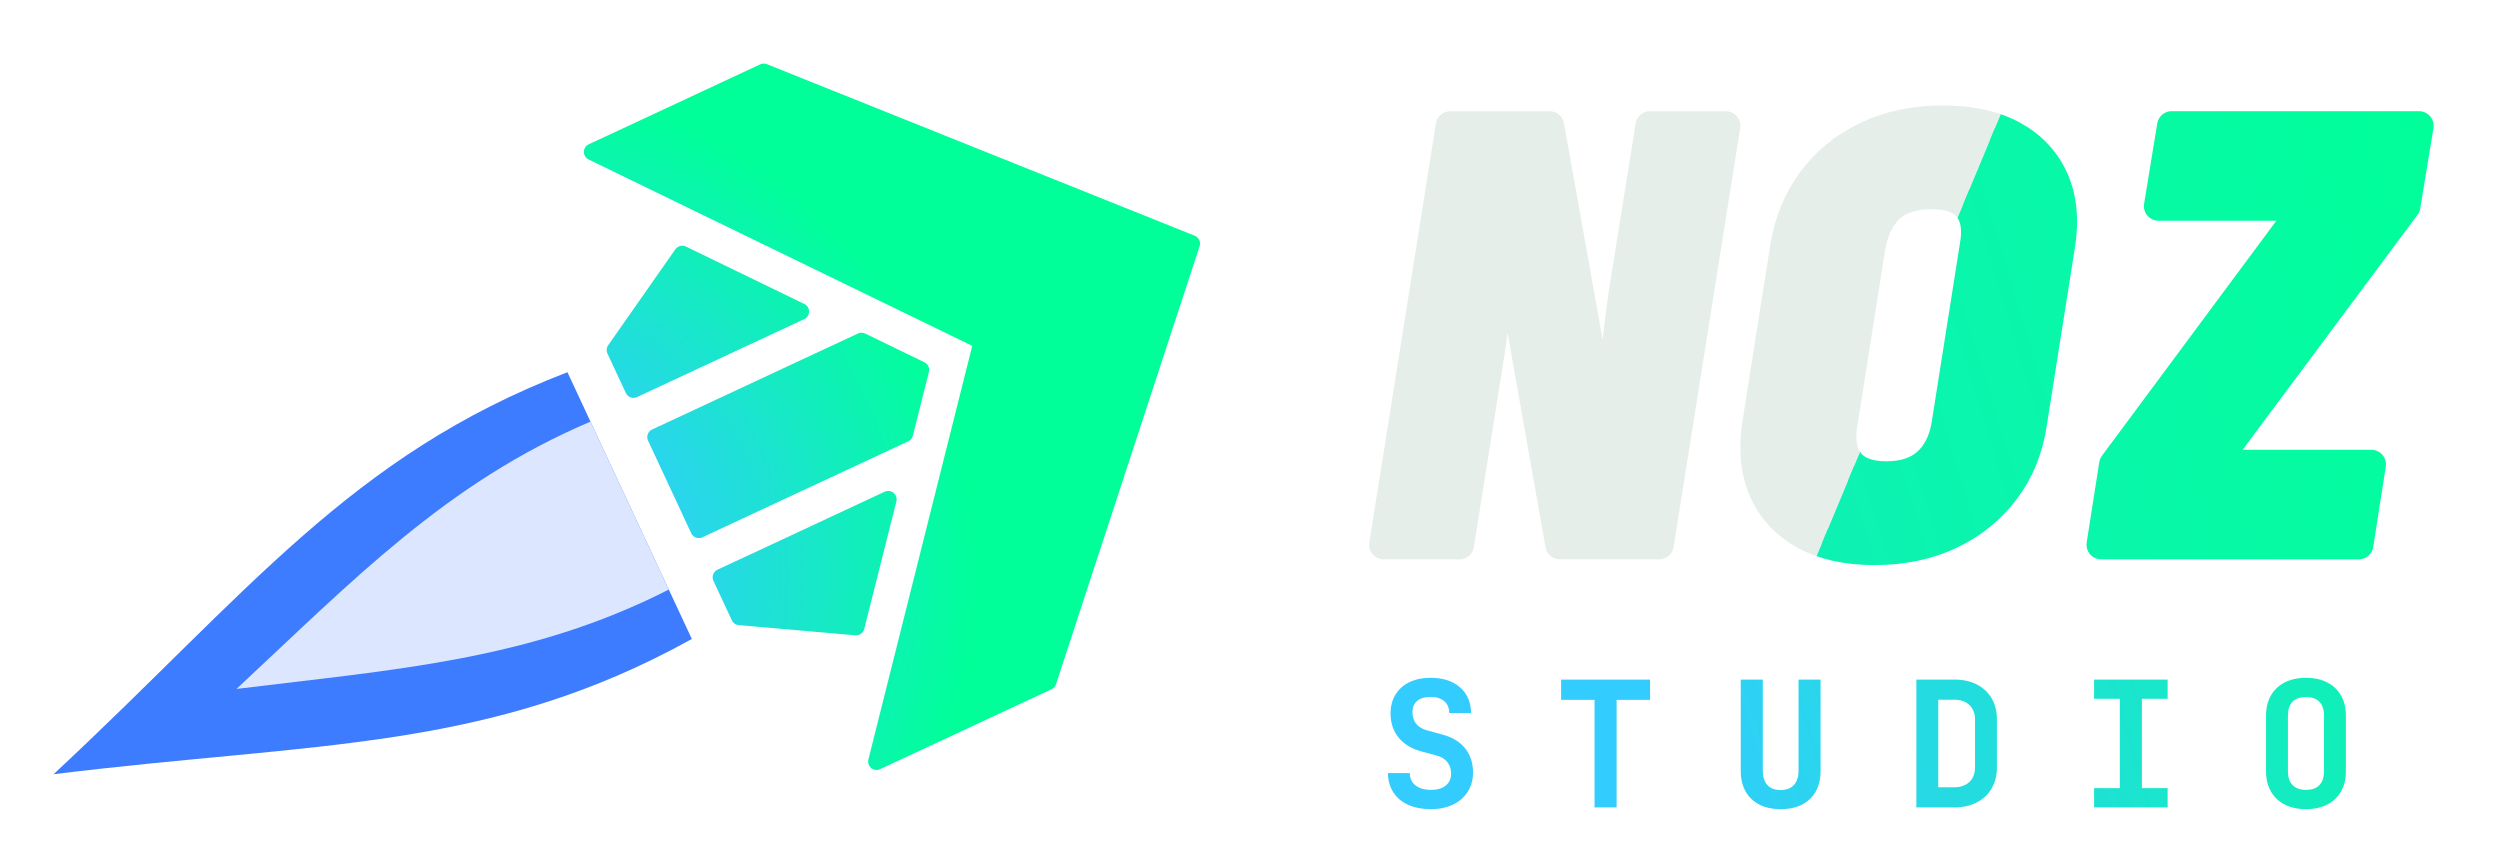
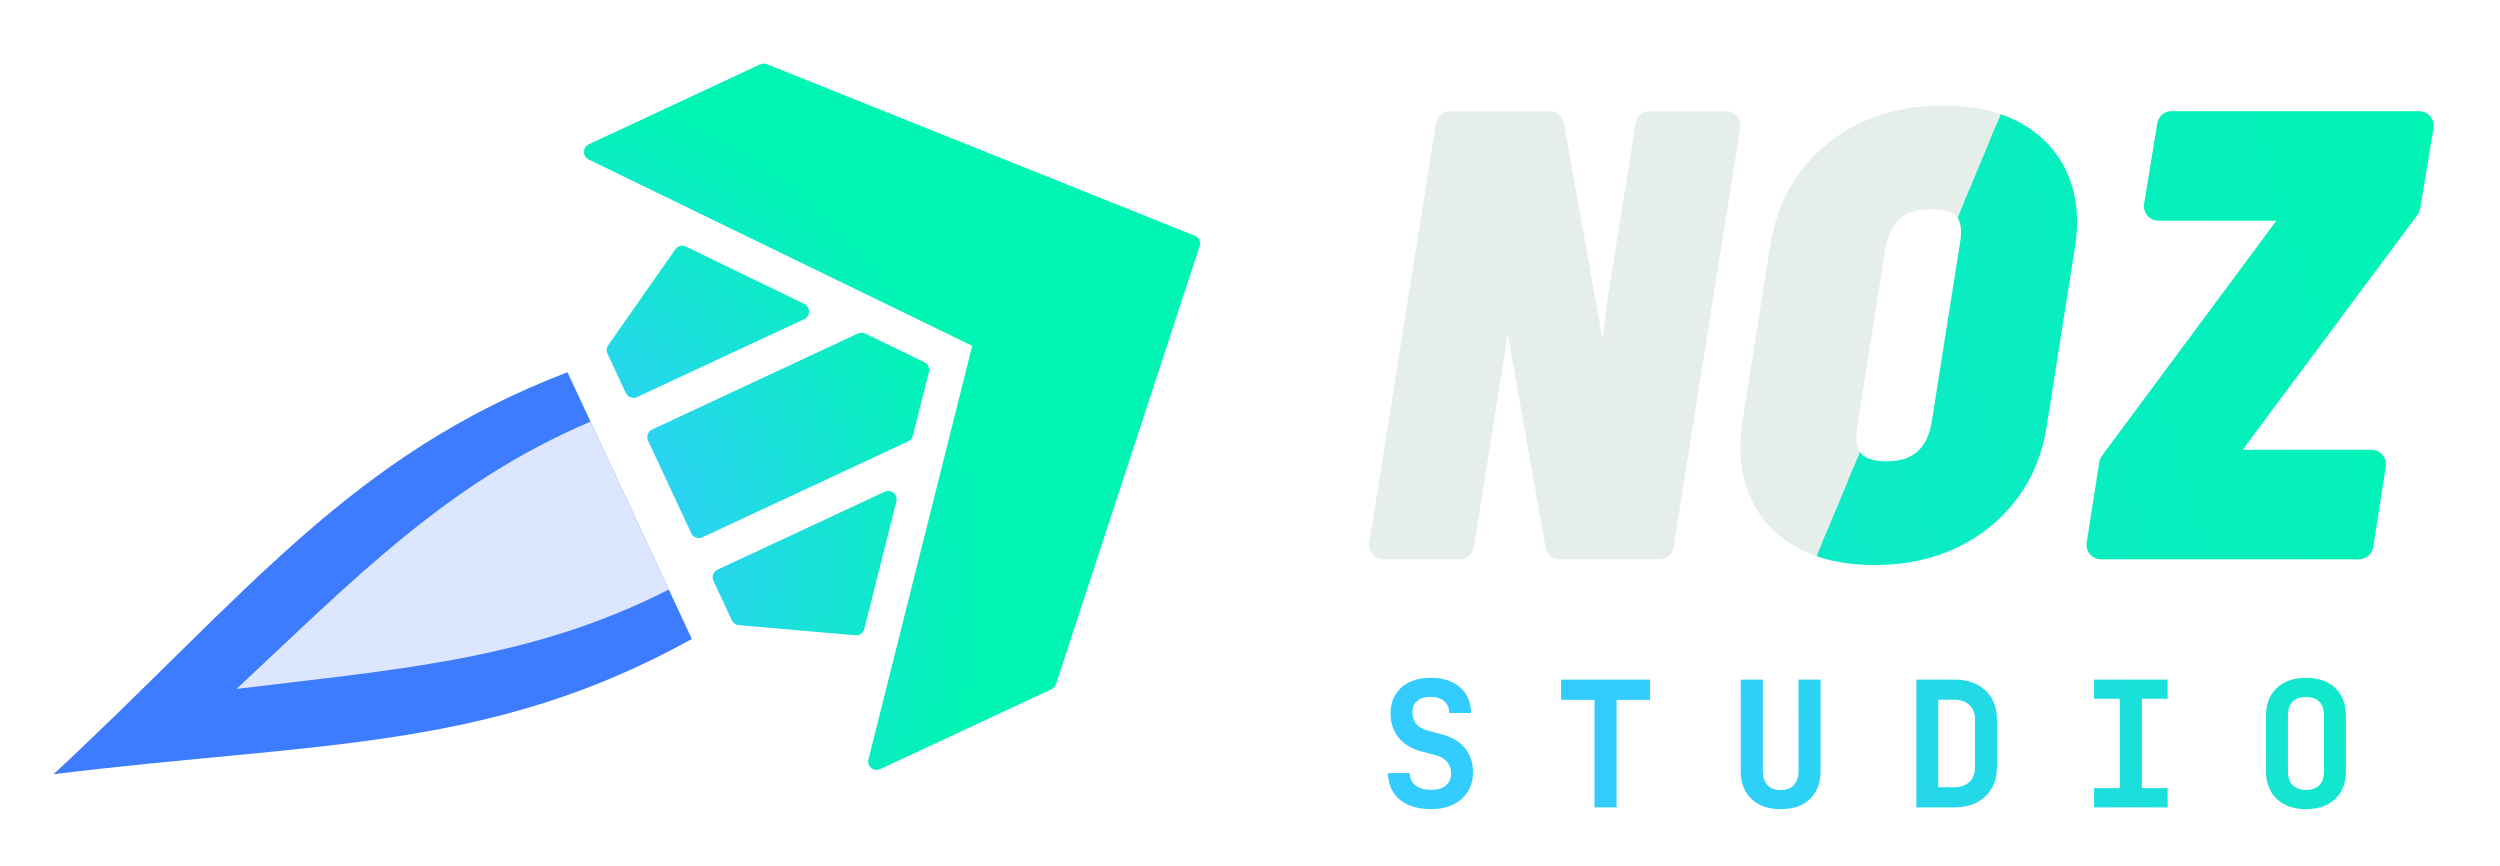
<svg xmlns="http://www.w3.org/2000/svg" viewBox="-27.61 72.00 513.61 178.00" width="514" height="178" role="img" aria-label="NOZ Studio">
  <defs>
    <linearGradient id="nzlg" gradientUnits="userSpaceOnUse" x1="-60" y1="250" x2="470" y2="90">
      <stop offset="0" stop-color="#33CCFF" />
-       <stop offset="1" stop-color="#00FF99" />
+       <stop offset="1" stop-color="#00F4B4" />
    </linearGradient>
    <clipPath id="nzl">
      <path d="M150 40H406.67L323.33 240H150Z" />
    </clipPath>
    <clipPath id="nzr">
      <path d="M406.67 40H600V240H323.33Z" />
    </clipPath>
  </defs>
  <g transform="translate(-19.61 84) scale(2.1608) translate(17.90 -12.94)">
    <g transform="rotate(-25 50 50)">
      <defs>
        <radialGradient id="nzglow" gradientUnits="userSpaceOnUse" cx="21.00" cy="50" r="66">
          <stop offset="0" stop-color="#33CCFF" />
          <stop offset=".22" stop-color="#33CCFF" />
-           <stop offset=".72" stop-color="#00FF99" />
+           <stop offset=".72" stop-color="#00F4B4" />
        </radialGradient>
      </defs>
      <g transform="translate(37.0 50) scale(0.48 0.2593) translate(-166 -140)">
        <path d="M166 86C120 80 90 110 40 140C90 170 120 200 166 194Z" fill="#3D7BFF" />
        <path d="M166 106C135 104 110 122 80 140C110 158 135 176 166 174Z" fill="#DCE6FF" />
      </g>
      <path d="M42.00 40.14L42.00 36.00L51.65 30.43L59.55 40.14Z" fill="url(#nzglow)" stroke="url(#nzglow)" stroke-width="1.6" stroke-linejoin="round" />
      <path d="M42.00 54.86L42.00 45.14L63.61 45.14L67.56 50.00L63.61 54.86Z" fill="url(#nzglow)" stroke="url(#nzglow)" stroke-width="1.6" stroke-linejoin="round" />
      <path d="M42.00 59.86L59.55 59.86L51.65 69.57L42.00 64.00Z" fill="url(#nzglow)" stroke="url(#nzglow)" stroke-width="1.6" stroke-linejoin="round" />
      <path d="M96.00 50.00L66.00 18.00L48.00 18.00L74.00 50.00L48.00 82.00L66.00 82.00Z" fill="url(#nzglow)" stroke="url(#nzglow)" stroke-width="1.6" stroke-linejoin="round" />
    </g>
  </g>
  <path d="M272.26 184L256.69 184L270.38 97.86L290.79 97.86L302.71 164.53Q303.06 160.16 303.53 154.44Q304.01 148.72 304.60 143.00Q305.19 137.27 305.78 133.26L305.78 133.26L311.44 97.86L327.02 97.86L313.33 184L292.91 184L281.11 117.33Q280.88 121.11 280.46 126.30Q280.05 131.49 279.52 136.80Q278.99 142.11 278.28 146.24L278.28 146.24L272.26 184ZM357.57 185.18L357.57 185.18Q348.96 185.18 343.12 181.940Q337.28 178.69 334.74 172.85Q332.20 167.01 333.38 159.22L333.38 159.22L339.16 122.64Q340.46 114.85 344.83 109.01Q349.19 103.17 356.10 99.92Q363 96.68 371.61 96.68L371.61 96.68Q380.35 96.68 386.19 99.92Q392.03 103.17 394.57 109.01Q397.10 114.85 395.80 122.64L395.80 122.64L390.02 159.22Q388.84 167.01 384.42 172.85Q379.99 178.69 373.15 181.94Q366.30 185.18 357.57 185.18ZM360.05 169.84L360.05 169.84Q365.36 169.84 368.43 167.07Q371.50 164.29 372.32 159.22L372.32 159.22L378.10 122.64Q379.05 117.45 376.87 114.73Q374.68 112.02 369.25 112.02L369.25 112.02Q363.83 112.02 360.82 114.73Q357.81 117.45 356.86 122.64L356.86 122.64L351.08 159.22Q350.26 164.29 352.50 167.07Q354.74 169.84 360.05 169.84ZM457.16 184L404.18 184L406.77 167.48L446.18 114.38L415.98 114.38L418.69 97.86L469.55 97.86L466.83 114.38L427.30 167.48L459.75 167.48L457.16 184Z" fill="#E6EEE9" stroke="#E6EEE9" stroke-width="6" stroke-linejoin="round" clip-path="url(#nzl)" />
  <path d="M272.26 184L256.69 184L270.38 97.86L290.79 97.86L302.71 164.53Q303.06 160.16 303.53 154.44Q304.01 148.72 304.60 143.00Q305.19 137.27 305.78 133.26L305.78 133.26L311.44 97.86L327.02 97.86L313.33 184L292.91 184L281.11 117.33Q280.88 121.11 280.46 126.30Q280.05 131.49 279.52 136.80Q278.99 142.11 278.28 146.24L278.28 146.24L272.26 184ZM357.57 185.18L357.57 185.18Q348.96 185.18 343.12 181.940Q337.28 178.69 334.74 172.85Q332.20 167.01 333.38 159.22L333.38 159.22L339.16 122.64Q340.46 114.85 344.83 109.01Q349.19 103.17 356.10 99.92Q363 96.68 371.61 96.68L371.61 96.68Q380.35 96.68 386.19 99.92Q392.03 103.17 394.57 109.01Q397.10 114.85 395.80 122.64L395.80 122.64L390.02 159.22Q388.84 167.01 384.42 172.85Q379.99 178.69 373.15 181.94Q366.30 185.18 357.57 185.18ZM360.05 169.84L360.05 169.84Q365.36 169.84 368.43 167.07Q371.50 164.29 372.32 159.22L372.32 159.22L378.10 122.64Q379.05 117.45 376.87 114.73Q374.68 112.02 369.25 112.02L369.25 112.02Q363.83 112.02 360.82 114.73Q357.81 117.45 356.86 122.64L356.86 122.64L351.08 159.22Q350.26 164.29 352.50 167.07Q354.74 169.84 360.05 169.84ZM457.16 184L404.18 184L406.77 167.48L446.18 114.38L415.98 114.38L418.69 97.86L469.55 97.86L466.83 114.38L427.30 167.48L459.75 167.48L457.16 184Z" fill="url(#nzlg)" stroke="url(#nzlg)" stroke-width="6" stroke-linejoin="round" clip-path="url(#nzr)" />
  <path d="M-269.80 1L-269.80 1Q-277.30 1-282.80-1.50Q-288.30-4-291.25-8.65Q-294.20-13.30-294.30-19.60L-294.30-19.60L-281.80-19.60Q-281.80-15.10-278.55-12.55Q-275.30-10-269.70-10L-269.70-10Q-264.30-10-261.25-12.50Q-258.20-15-258.20-19.40L-258.20-19.40Q-258.20-23.10-260.35-25.85Q-262.50-28.60-266.50-29.60L-266.50-29.60L-274.90-31.90Q-283.50-34.10-288.15-39.80Q-292.80-45.50-292.80-53.60L-292.80-53.60Q-292.80-59.80-290-64.40Q-287.20-69-282.05-71.50Q-276.90-74-269.90-74L-269.90-74Q-259.30-74-253.10-68.55Q-246.90-63.10-246.80-53.90L-246.80-53.90L-259.30-53.90Q-259.30-58.20-262.10-60.65Q-264.90-63.10-270-63.10L-270-63.10Q-274.90-63.10-277.60-60.80Q-280.30-58.50-280.30-54.30L-280.30-54.30Q-280.30-50.50-278.25-47.85Q-276.20-45.20-272.30-44.10L-272.30-44.10L-263.60-41.70Q-254.90-39.50-250.30-33.85Q-245.70-28.20-245.70-19.90L-245.70-19.90Q-245.70-13.70-248.70-8.95Q-251.70-4.20-257.10-1.60Q-262.50 1-269.80 1ZM-163.70 0L-176.30 0L-176.30-61.40L-195.40-61.40L-195.40-73L-144.60-73L-144.60-61.40L-163.70-61.40L-163.70 0ZM-70 1L-70 1Q-80.70 1-86.75-4.85Q-92.80-10.70-92.80-20.80L-92.80-20.80L-92.80-73L-80.20-73L-80.20-20.90Q-80.20-15.70-77.60-12.80Q-75-9.90-70-9.90L-70-9.90Q-65.10-9.90-62.45-12.80Q-59.80-15.70-59.80-20.90L-59.80-20.90L-59.80-73L-47.20-73L-47.20-20.80Q-47.20-10.70-53.20-4.85Q-59.20 1-70 1ZM29.20 0L7.50 0L7.50-73L29.20-73Q36.60-73 42.050-70.20Q47.50-67.40 50.50-62.30Q53.50-57.20 53.50-50.20L53.50-50.20L53.50-22.90Q53.50-16 50.50-10.85Q47.50-5.70 42.05-2.85Q36.60 0 29.20 0L29.20 0ZM20-61.50L20-11.50L29.20-11.50Q34.60-11.50 37.80-14.55Q41-17.60 41-22.90L41-22.90L41-50.20Q41-55.40 37.80-58.45Q34.60-61.50 29.20-61.50L29.20-61.50L20-61.50ZM151 0L109 0L109-11L123.70-11L123.70-62L109-62L109-73L151-73L151-62L136.30-62L136.30-11L151-11L151 0ZM230 1L230 1Q223 1 217.85-1.65Q212.70-4.30 209.95-9.15Q207.20-14 207.20-20.60L207.20-20.60L207.20-52.40Q207.20-59 209.95-63.85Q212.70-68.70 217.85-71.35Q223-74 230-74L230-74Q237.10-74 242.20-71.35Q247.30-68.70 250.05-63.85Q252.80-59 252.80-52.50L252.80-52.50L252.80-20.60Q252.80-14 250.05-9.15Q247.30-4.300 242.20-1.65Q237.10 1 230 1ZM230-10L230-10Q235.10-10 237.70-12.75Q240.30-15.50 240.30-20.60L240.30-20.60L240.30-52.40Q240.30-57.60 237.70-60.30Q235.10-63 230-63L230-63Q224.90-63 222.30-60.30Q219.70-57.60 219.70-52.40L219.70-52.40L219.70-20.60Q219.70-15.50 222.35-12.75Q225-10 230-10Z" fill="url(#nzlg)" transform="translate(363.5 238) scale(0.36)" />
</svg>
